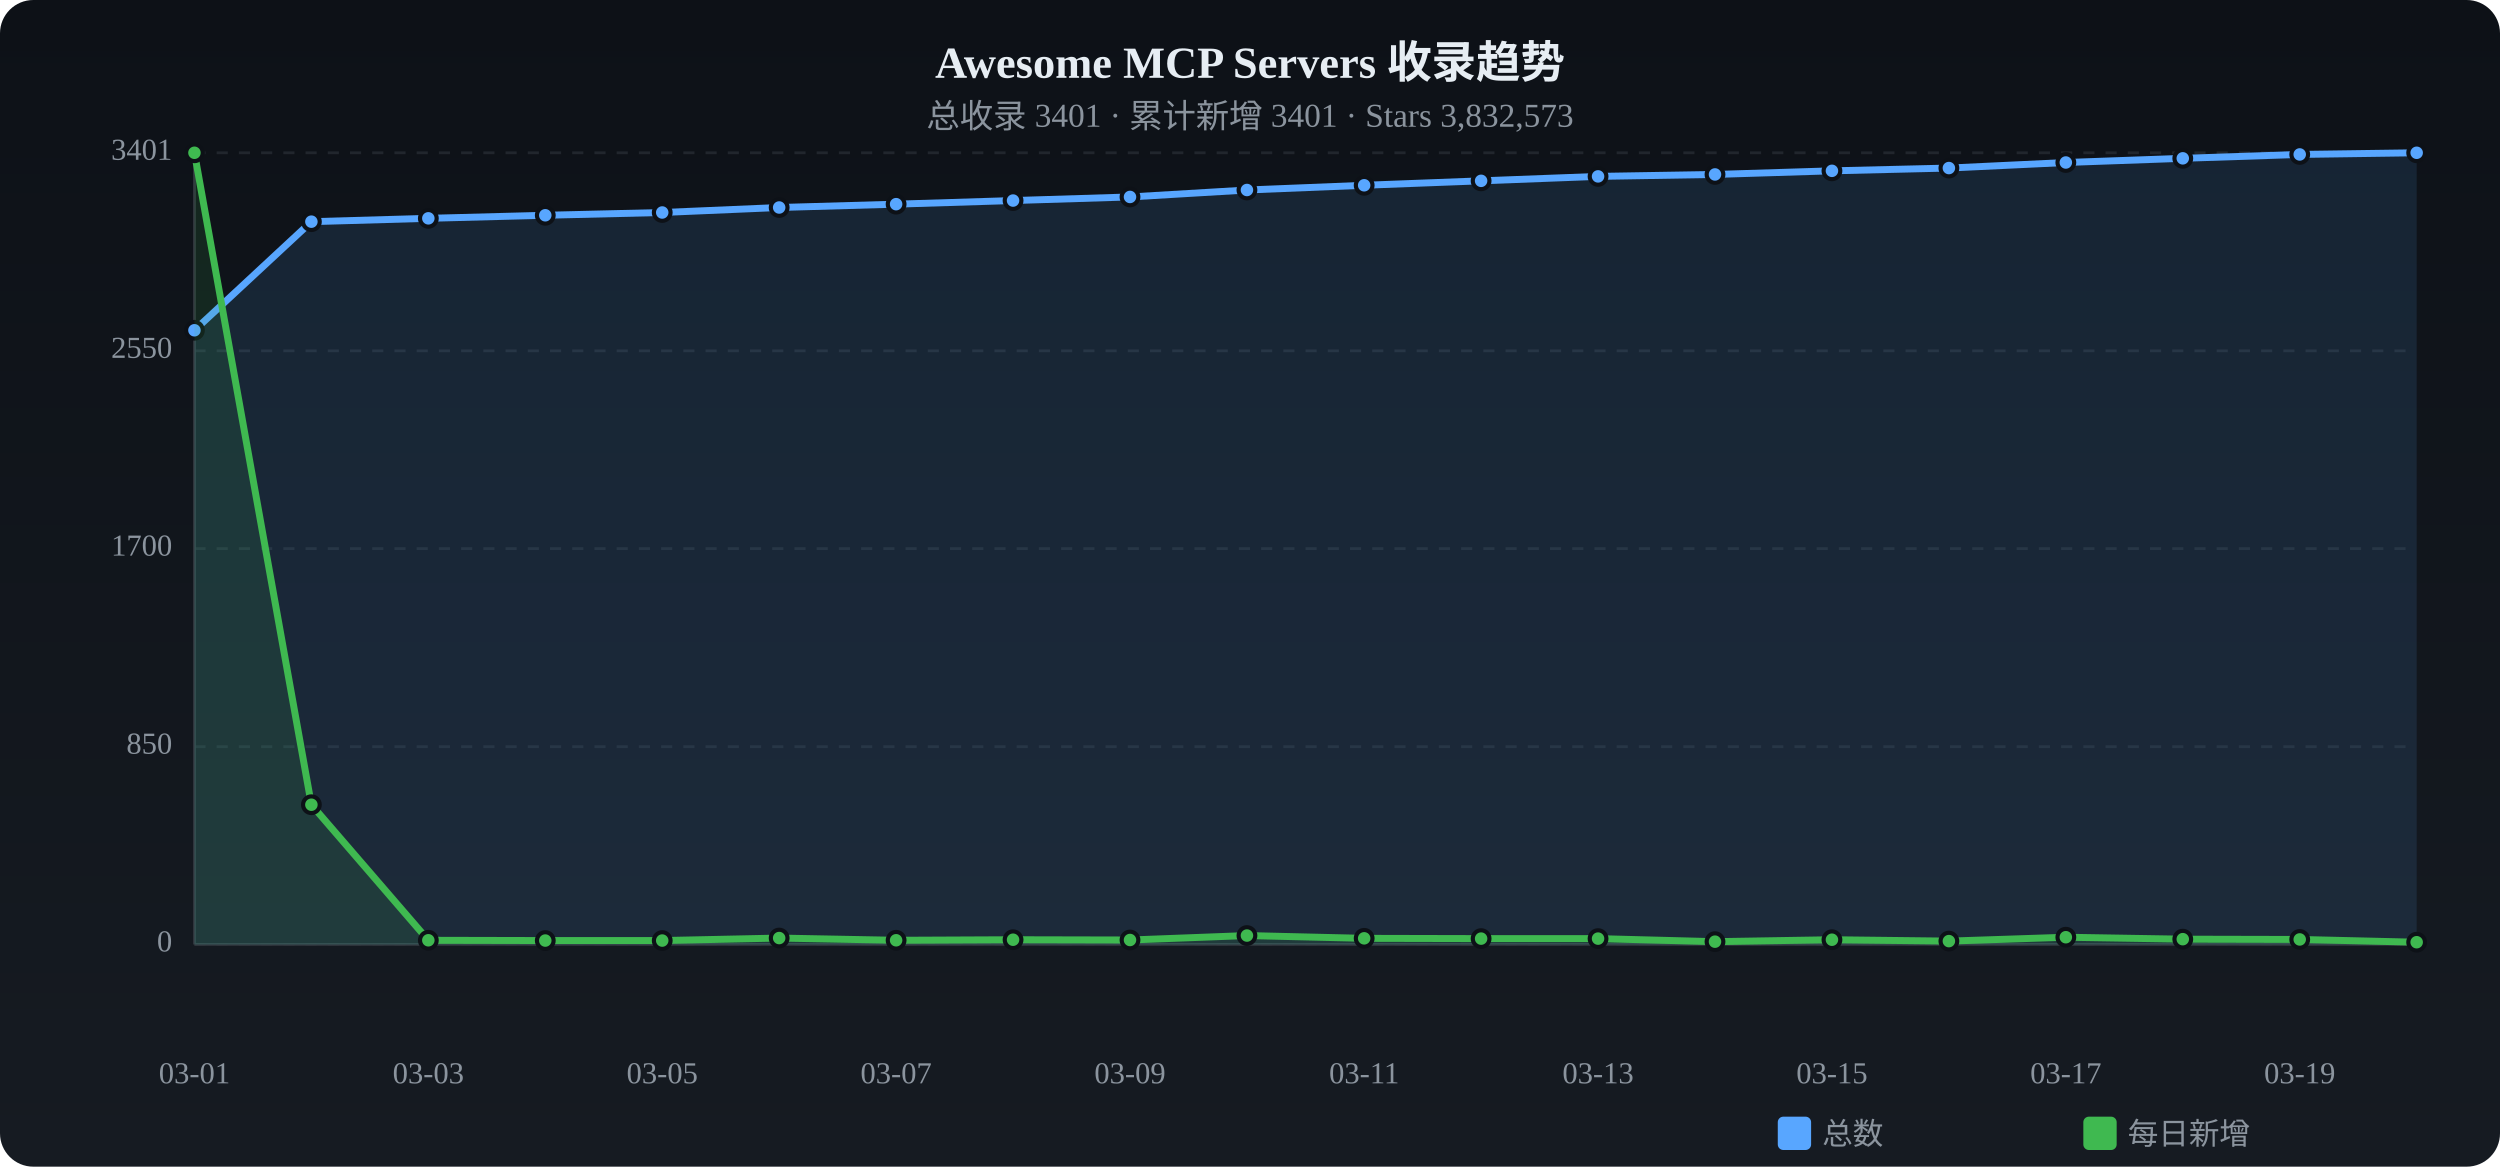
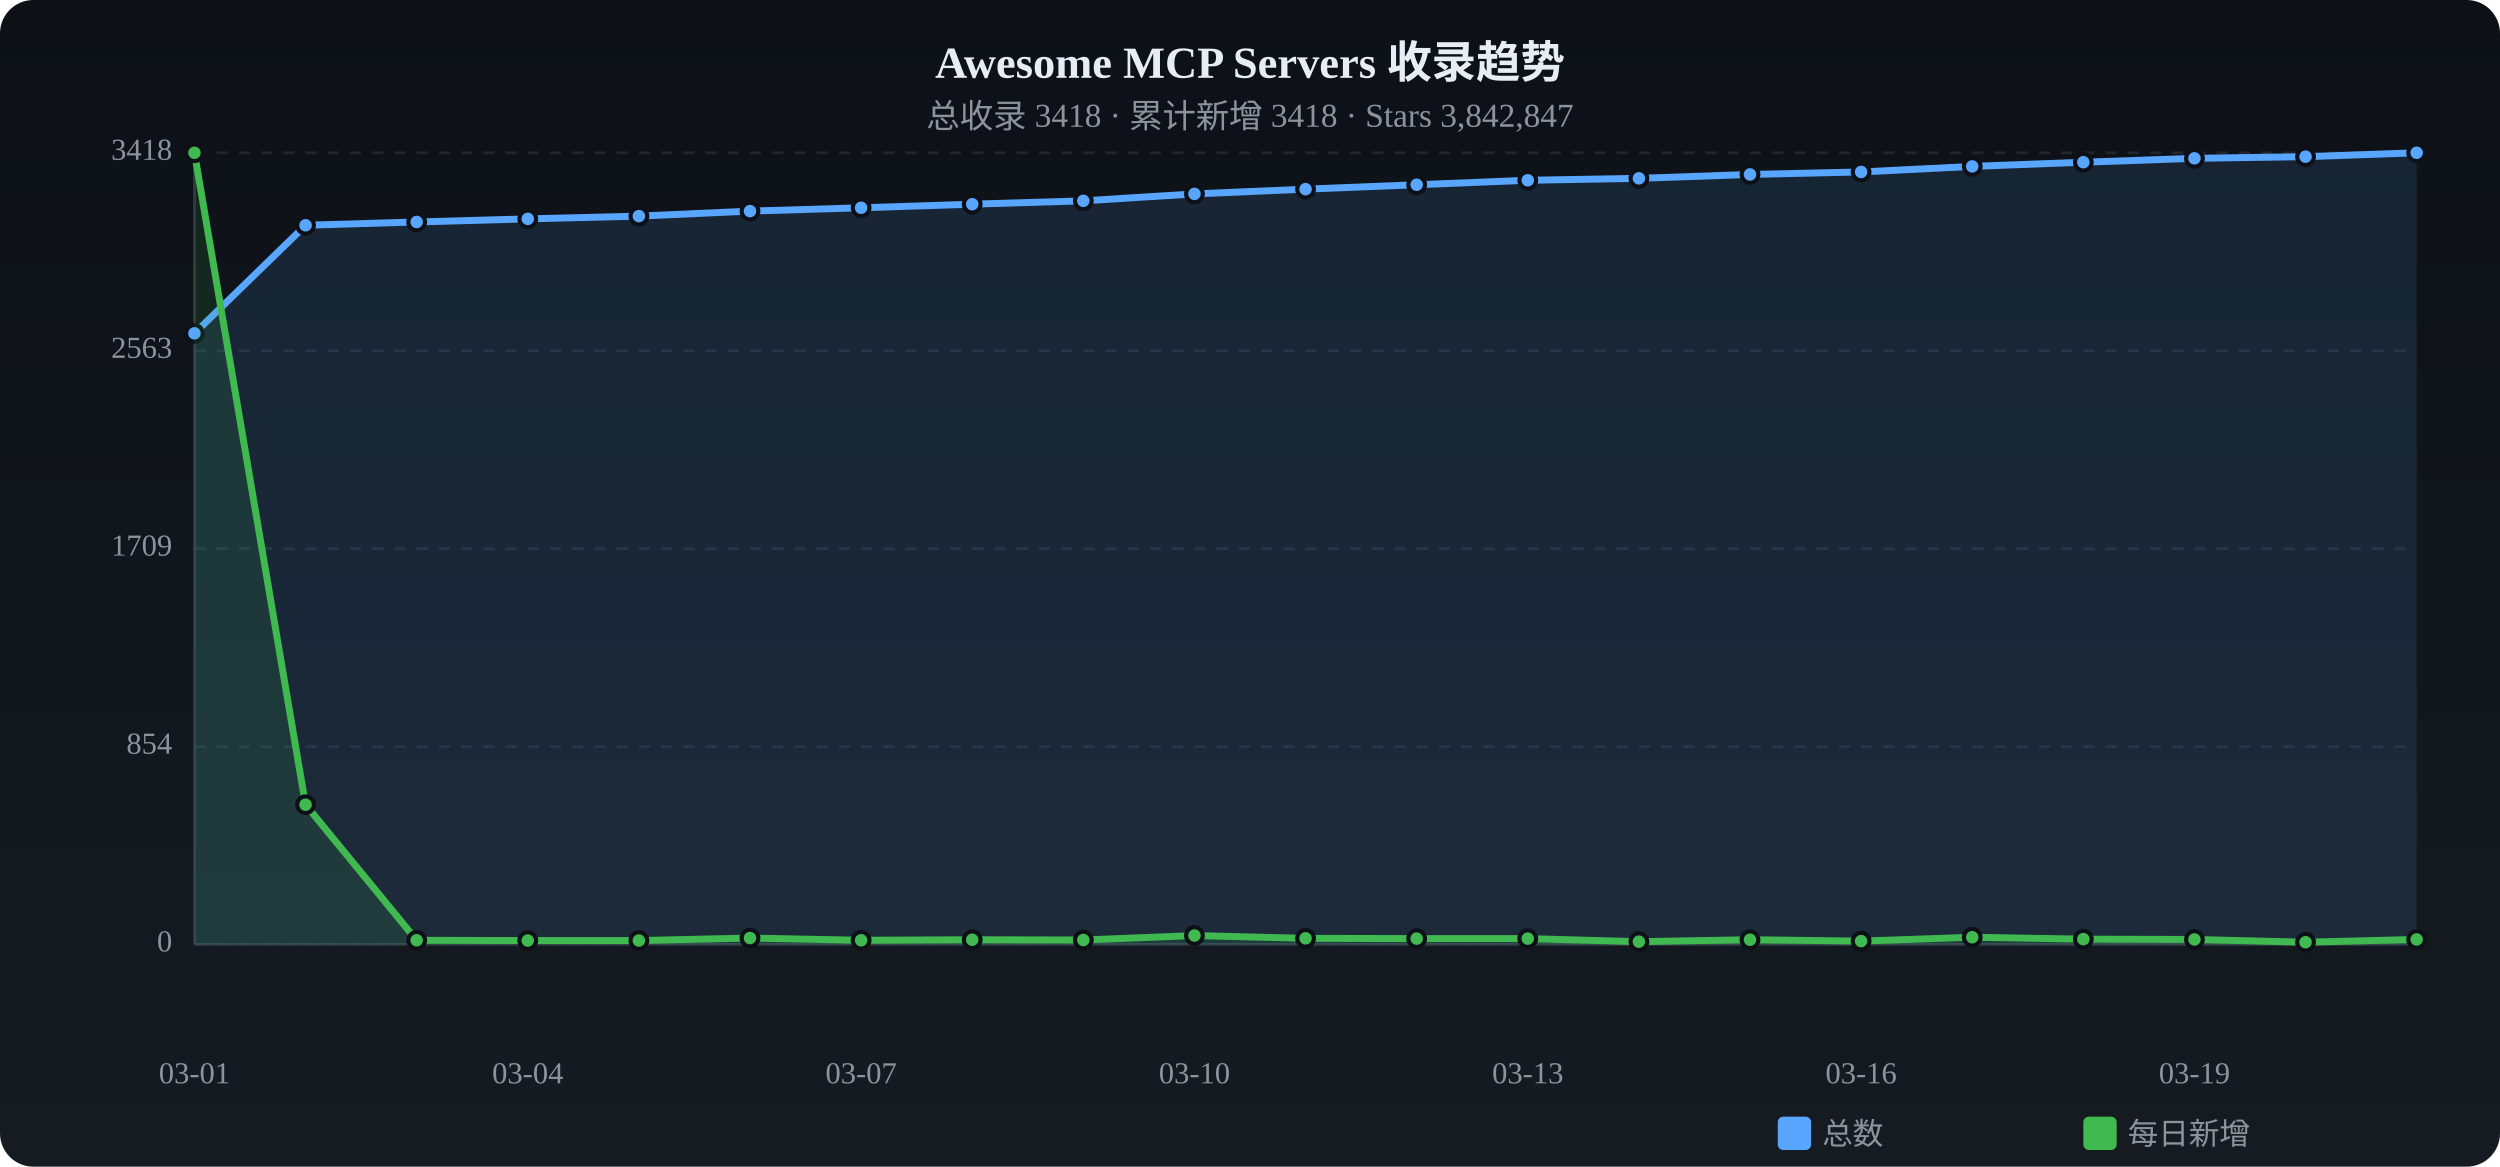
<svg xmlns="http://www.w3.org/2000/svg" viewBox="0 0 900 420" width="900" height="420">
  <defs>
    <linearGradient id="tbg" x1="0%" y1="0%" x2="0%" y2="100%">
      <stop offset="0%" stop-color="#0d1117" />
      <stop offset="100%" stop-color="#161b22" />
    </linearGradient>
  </defs>
  <rect width="900" height="420" rx="12" fill="url(#tbg)" />
  <text x="450.0" y="28" text-anchor="middle" fill="#e6edf3" font-size="16" font-weight="bold">Awesome MCP Servers 收录趋势</text>
-   <text x="450.0" y="46" text-anchor="middle" fill="#8b949e" font-size="12">总收录 3401 · 累计新增 3401 · Stars 3,832,573</text>
+   <text x="450.0" y="46" text-anchor="middle" fill="#8b949e" font-size="12">总收录 3418 · 累计新增 3418 · Stars 3,842,847</text>
  <text x="62" y="340.0" text-anchor="end" fill="#8b949e" font-size="11" dominant-baseline="middle">0</text>
  <line x1="70" y1="340.0" x2="870" y2="340.0" stroke="#21262d" stroke-dasharray="4 4" />
-   <text x="62" y="268.8" text-anchor="end" fill="#8b949e" font-size="11" dominant-baseline="middle">850</text>
+   <text x="62" y="268.8" text-anchor="end" fill="#8b949e" font-size="11" dominant-baseline="middle">854</text>
  <line x1="70" y1="268.8" x2="870" y2="268.8" stroke="#21262d" stroke-dasharray="4 4" />
-   <text x="62" y="197.5" text-anchor="end" fill="#8b949e" font-size="11" dominant-baseline="middle">1700</text>
+   <text x="62" y="197.5" text-anchor="end" fill="#8b949e" font-size="11" dominant-baseline="middle">1709</text>
  <line x1="70" y1="197.5" x2="870" y2="197.5" stroke="#21262d" stroke-dasharray="4 4" />
-   <text x="62" y="126.3" text-anchor="end" fill="#8b949e" font-size="11" dominant-baseline="middle">2550</text>
+   <text x="62" y="126.3" text-anchor="end" fill="#8b949e" font-size="11" dominant-baseline="middle">2563</text>
  <line x1="70" y1="126.3" x2="870" y2="126.3" stroke="#21262d" stroke-dasharray="4 4" />
-   <text x="62" y="55.0" text-anchor="end" fill="#8b949e" font-size="11" dominant-baseline="middle">3401</text>
+   <text x="62" y="55.0" text-anchor="end" fill="#8b949e" font-size="11" dominant-baseline="middle">3418</text>
  <line x1="70" y1="55.0" x2="870" y2="55.0" stroke="#21262d" stroke-dasharray="4 4" />
  <line x1="70" y1="55" x2="70" y2="340" stroke="#30363d" />
  <line x1="70" y1="340" x2="870" y2="340" stroke="#30363d" />
-   <path d="M70.0,118.9 L112.1,79.8 L154.2,78.6 L196.3,77.5 L238.4,76.5 L280.5,74.7 L322.6,73.5 L364.7,72.2 L406.8,70.9 L448.9,68.4 L491.1,66.7 L533.2,65.1 L575.3,63.5 L617.4,62.8 L659.5,61.5 L701.6,60.5 L743.7,58.5 L785.8,57.0 L827.9,55.6 L870.0,55.0 L870.0,340 L70.0,340 Z" fill="#58a6ff" opacity="0.12" />
-   <polyline points="70.0,118.9 112.1,79.8 154.2,78.6 196.3,77.5 238.4,76.5 280.5,74.7 322.6,73.5 364.7,72.2 406.8,70.9 448.9,68.4 491.1,66.7 533.2,65.1 575.3,63.5 617.4,62.8 659.5,61.5 701.6,60.5 743.7,58.5 785.8,57.0 827.9,55.6 870.0,55.0" fill="none" stroke="#58a6ff" stroke-width="2.5" stroke-linecap="round" stroke-linejoin="round" />
-   <circle cx="70.0" cy="118.9" r="3" fill="#58a6ff" stroke="#0d1117" stroke-width="1.5" />
-   <circle cx="112.1" cy="79.8" r="3" fill="#58a6ff" stroke="#0d1117" stroke-width="1.5" />
-   <circle cx="154.2" cy="78.6" r="3" fill="#58a6ff" stroke="#0d1117" stroke-width="1.5" />
-   <circle cx="196.3" cy="77.5" r="3" fill="#58a6ff" stroke="#0d1117" stroke-width="1.5" />
-   <circle cx="238.4" cy="76.5" r="3" fill="#58a6ff" stroke="#0d1117" stroke-width="1.5" />
-   <circle cx="280.5" cy="74.7" r="3" fill="#58a6ff" stroke="#0d1117" stroke-width="1.5" />
-   <circle cx="322.6" cy="73.5" r="3" fill="#58a6ff" stroke="#0d1117" stroke-width="1.5" />
-   <circle cx="364.7" cy="72.2" r="3" fill="#58a6ff" stroke="#0d1117" stroke-width="1.5" />
-   <circle cx="406.8" cy="70.9" r="3" fill="#58a6ff" stroke="#0d1117" stroke-width="1.5" />
-   <circle cx="448.9" cy="68.4" r="3" fill="#58a6ff" stroke="#0d1117" stroke-width="1.5" />
-   <circle cx="491.1" cy="66.7" r="3" fill="#58a6ff" stroke="#0d1117" stroke-width="1.5" />
-   <circle cx="533.2" cy="65.1" r="3" fill="#58a6ff" stroke="#0d1117" stroke-width="1.5" />
-   <circle cx="575.3" cy="63.5" r="3" fill="#58a6ff" stroke="#0d1117" stroke-width="1.5" />
-   <circle cx="617.4" cy="62.8" r="3" fill="#58a6ff" stroke="#0d1117" stroke-width="1.5" />
-   <circle cx="659.5" cy="61.5" r="3" fill="#58a6ff" stroke="#0d1117" stroke-width="1.5" />
-   <circle cx="701.6" cy="60.5" r="3" fill="#58a6ff" stroke="#0d1117" stroke-width="1.5" />
-   <circle cx="743.7" cy="58.5" r="3" fill="#58a6ff" stroke="#0d1117" stroke-width="1.5" />
-   <circle cx="785.8" cy="57.0" r="3" fill="#58a6ff" stroke="#0d1117" stroke-width="1.5" />
-   <circle cx="827.9" cy="55.6" r="3" fill="#58a6ff" stroke="#0d1117" stroke-width="1.5" />
+   <path d="M70.0,120.0 L110.0,81.1 L150.0,79.9 L190.0,78.8 L230.0,77.8 L270.0,76.0 L310.0,74.8 L350.0,73.5 L390.0,72.3 L430.0,69.8 L470.0,68.1 L510.0,66.5 L550.0,64.9 L590.0,64.2 L630.0,62.8 L670.0,61.9 L710.0,59.9 L750.0,58.4 L790.0,57.0 L830.0,56.4 L870.0,55.0 L870.0,340 L70.0,340 Z" fill="#58a6ff" opacity="0.12" />
+   <polyline points="70.0,120.0 110.0,81.1 150.0,79.9 190.0,78.8 230.0,77.8 270.0,76.0 310.0,74.8 350.0,73.5 390.0,72.3 430.0,69.8 470.0,68.1 510.0,66.5 550.0,64.9 590.0,64.2 630.0,62.8 670.0,61.9 710.0,59.9 750.0,58.4 790.0,57.0 830.0,56.4 870.0,55.0" fill="none" stroke="#58a6ff" stroke-width="2.5" stroke-linecap="round" stroke-linejoin="round" />
+   <circle cx="70.0" cy="120.0" r="3" fill="#58a6ff" stroke="#0d1117" stroke-width="1.5" />
+   <circle cx="110.0" cy="81.1" r="3" fill="#58a6ff" stroke="#0d1117" stroke-width="1.5" />
+   <circle cx="150.0" cy="79.9" r="3" fill="#58a6ff" stroke="#0d1117" stroke-width="1.5" />
+   <circle cx="190.0" cy="78.8" r="3" fill="#58a6ff" stroke="#0d1117" stroke-width="1.5" />
+   <circle cx="230.0" cy="77.8" r="3" fill="#58a6ff" stroke="#0d1117" stroke-width="1.5" />
+   <circle cx="270.0" cy="76.0" r="3" fill="#58a6ff" stroke="#0d1117" stroke-width="1.5" />
+   <circle cx="310.0" cy="74.8" r="3" fill="#58a6ff" stroke="#0d1117" stroke-width="1.5" />
+   <circle cx="350.0" cy="73.5" r="3" fill="#58a6ff" stroke="#0d1117" stroke-width="1.5" />
+   <circle cx="390.0" cy="72.3" r="3" fill="#58a6ff" stroke="#0d1117" stroke-width="1.5" />
+   <circle cx="430.0" cy="69.8" r="3" fill="#58a6ff" stroke="#0d1117" stroke-width="1.5" />
+   <circle cx="470.0" cy="68.1" r="3" fill="#58a6ff" stroke="#0d1117" stroke-width="1.5" />
+   <circle cx="510.0" cy="66.5" r="3" fill="#58a6ff" stroke="#0d1117" stroke-width="1.5" />
+   <circle cx="550.0" cy="64.9" r="3" fill="#58a6ff" stroke="#0d1117" stroke-width="1.5" />
+   <circle cx="590.0" cy="64.2" r="3" fill="#58a6ff" stroke="#0d1117" stroke-width="1.5" />
+   <circle cx="630.0" cy="62.8" r="3" fill="#58a6ff" stroke="#0d1117" stroke-width="1.5" />
+   <circle cx="670.0" cy="61.9" r="3" fill="#58a6ff" stroke="#0d1117" stroke-width="1.5" />
+   <circle cx="710.0" cy="59.9" r="3" fill="#58a6ff" stroke="#0d1117" stroke-width="1.5" />
+   <circle cx="750.0" cy="58.4" r="3" fill="#58a6ff" stroke="#0d1117" stroke-width="1.5" />
+   <circle cx="790.0" cy="57.0" r="3" fill="#58a6ff" stroke="#0d1117" stroke-width="1.5" />
+   <circle cx="830.0" cy="56.4" r="3" fill="#58a6ff" stroke="#0d1117" stroke-width="1.5" />
  <circle cx="870.0" cy="55.0" r="3" fill="#58a6ff" stroke="#0d1117" stroke-width="1.5" />
-   <path d="M70.0,55.0 L112.1,289.7 L154.2,338.5 L196.3,338.6 L238.4,338.6 L280.5,337.7 L322.6,338.5 L364.7,338.3 L406.8,338.4 L448.9,336.8 L491.1,337.8 L533.2,337.9 L575.3,337.9 L617.4,339.0 L659.5,338.3 L701.6,338.8 L743.7,337.4 L785.8,338.1 L827.9,338.2 L870.0,339.2 L870.0,340 L70.0,340 Z" fill="#3fb950" opacity="0.12" />
-   <polyline points="70.0,55.0 112.1,289.7 154.2,338.5 196.3,338.6 238.4,338.6 280.5,337.7 322.6,338.5 364.7,338.3 406.8,338.4 448.9,336.8 491.1,337.8 533.2,337.9 575.3,337.9 617.4,339.0 659.5,338.3 701.6,338.8 743.7,337.4 785.8,338.1 827.9,338.2 870.0,339.2" fill="none" stroke="#3fb950" stroke-width="2.5" stroke-linecap="round" stroke-linejoin="round" />
+   <path d="M70.0,55.0 L110.0,289.7 L150.0,338.5 L190.0,338.6 L230.0,338.6 L270.0,337.7 L310.0,338.5 L350.0,338.3 L390.0,338.4 L430.0,336.8 L470.0,337.8 L510.0,337.9 L550.0,337.9 L590.0,339.0 L630.0,338.3 L670.0,338.8 L710.0,337.4 L750.0,338.1 L790.0,338.2 L830.0,339.2 L870.0,338.2 L870.0,340 L70.0,340 Z" fill="#3fb950" opacity="0.12" />
+   <polyline points="70.0,55.0 110.0,289.7 150.0,338.5 190.0,338.6 230.0,338.6 270.0,337.7 310.0,338.5 350.0,338.3 390.0,338.4 430.0,336.8 470.0,337.8 510.0,337.9 550.0,337.9 590.0,339.0 630.0,338.3 670.0,338.8 710.0,337.4 750.0,338.1 790.0,338.2 830.0,339.2 870.0,338.2" fill="none" stroke="#3fb950" stroke-width="2.5" stroke-linecap="round" stroke-linejoin="round" />
  <circle cx="70.0" cy="55.0" r="3" fill="#3fb950" stroke="#0d1117" stroke-width="1.5" />
-   <circle cx="112.1" cy="289.7" r="3" fill="#3fb950" stroke="#0d1117" stroke-width="1.5" />
-   <circle cx="154.2" cy="338.5" r="3" fill="#3fb950" stroke="#0d1117" stroke-width="1.5" />
-   <circle cx="196.3" cy="338.6" r="3" fill="#3fb950" stroke="#0d1117" stroke-width="1.5" />
-   <circle cx="238.4" cy="338.6" r="3" fill="#3fb950" stroke="#0d1117" stroke-width="1.5" />
-   <circle cx="280.5" cy="337.7" r="3" fill="#3fb950" stroke="#0d1117" stroke-width="1.5" />
-   <circle cx="322.6" cy="338.5" r="3" fill="#3fb950" stroke="#0d1117" stroke-width="1.5" />
-   <circle cx="364.7" cy="338.3" r="3" fill="#3fb950" stroke="#0d1117" stroke-width="1.5" />
-   <circle cx="406.8" cy="338.4" r="3" fill="#3fb950" stroke="#0d1117" stroke-width="1.5" />
-   <circle cx="448.9" cy="336.8" r="3" fill="#3fb950" stroke="#0d1117" stroke-width="1.5" />
-   <circle cx="491.1" cy="337.8" r="3" fill="#3fb950" stroke="#0d1117" stroke-width="1.5" />
-   <circle cx="533.2" cy="337.9" r="3" fill="#3fb950" stroke="#0d1117" stroke-width="1.5" />
-   <circle cx="575.3" cy="337.9" r="3" fill="#3fb950" stroke="#0d1117" stroke-width="1.5" />
-   <circle cx="617.4" cy="339.0" r="3" fill="#3fb950" stroke="#0d1117" stroke-width="1.5" />
-   <circle cx="659.5" cy="338.3" r="3" fill="#3fb950" stroke="#0d1117" stroke-width="1.5" />
-   <circle cx="701.6" cy="338.8" r="3" fill="#3fb950" stroke="#0d1117" stroke-width="1.5" />
-   <circle cx="743.7" cy="337.4" r="3" fill="#3fb950" stroke="#0d1117" stroke-width="1.5" />
-   <circle cx="785.8" cy="338.1" r="3" fill="#3fb950" stroke="#0d1117" stroke-width="1.5" />
-   <circle cx="827.9" cy="338.2" r="3" fill="#3fb950" stroke="#0d1117" stroke-width="1.5" />
-   <circle cx="870.0" cy="339.2" r="3" fill="#3fb950" stroke="#0d1117" stroke-width="1.5" />
+   <circle cx="110.0" cy="289.7" r="3" fill="#3fb950" stroke="#0d1117" stroke-width="1.5" />
+   <circle cx="150.0" cy="338.5" r="3" fill="#3fb950" stroke="#0d1117" stroke-width="1.5" />
+   <circle cx="190.0" cy="338.6" r="3" fill="#3fb950" stroke="#0d1117" stroke-width="1.5" />
+   <circle cx="230.0" cy="338.6" r="3" fill="#3fb950" stroke="#0d1117" stroke-width="1.5" />
+   <circle cx="270.0" cy="337.7" r="3" fill="#3fb950" stroke="#0d1117" stroke-width="1.5" />
+   <circle cx="310.0" cy="338.5" r="3" fill="#3fb950" stroke="#0d1117" stroke-width="1.5" />
+   <circle cx="350.0" cy="338.3" r="3" fill="#3fb950" stroke="#0d1117" stroke-width="1.5" />
+   <circle cx="390.0" cy="338.4" r="3" fill="#3fb950" stroke="#0d1117" stroke-width="1.5" />
+   <circle cx="430.0" cy="336.8" r="3" fill="#3fb950" stroke="#0d1117" stroke-width="1.5" />
+   <circle cx="470.0" cy="337.8" r="3" fill="#3fb950" stroke="#0d1117" stroke-width="1.5" />
+   <circle cx="510.0" cy="337.9" r="3" fill="#3fb950" stroke="#0d1117" stroke-width="1.5" />
+   <circle cx="550.0" cy="337.9" r="3" fill="#3fb950" stroke="#0d1117" stroke-width="1.5" />
+   <circle cx="590.0" cy="339.0" r="3" fill="#3fb950" stroke="#0d1117" stroke-width="1.5" />
+   <circle cx="630.0" cy="338.3" r="3" fill="#3fb950" stroke="#0d1117" stroke-width="1.5" />
+   <circle cx="670.0" cy="338.8" r="3" fill="#3fb950" stroke="#0d1117" stroke-width="1.5" />
+   <circle cx="710.0" cy="337.4" r="3" fill="#3fb950" stroke="#0d1117" stroke-width="1.5" />
+   <circle cx="750.0" cy="338.1" r="3" fill="#3fb950" stroke="#0d1117" stroke-width="1.5" />
+   <circle cx="790.0" cy="338.2" r="3" fill="#3fb950" stroke="#0d1117" stroke-width="1.5" />
+   <circle cx="830.0" cy="339.2" r="3" fill="#3fb950" stroke="#0d1117" stroke-width="1.5" />
+   <circle cx="870.0" cy="338.2" r="3" fill="#3fb950" stroke="#0d1117" stroke-width="1.5" />
  <text x="70.0" y="390" text-anchor="middle" fill="#8b949e" font-size="11">03-01</text>
-   <text x="154.2" y="390" text-anchor="middle" fill="#8b949e" font-size="11">03-03</text>
-   <text x="238.4" y="390" text-anchor="middle" fill="#8b949e" font-size="11">03-05</text>
-   <text x="322.6" y="390" text-anchor="middle" fill="#8b949e" font-size="11">03-07</text>
-   <text x="406.8" y="390" text-anchor="middle" fill="#8b949e" font-size="11">03-09</text>
-   <text x="491.1" y="390" text-anchor="middle" fill="#8b949e" font-size="11">03-11</text>
-   <text x="575.3" y="390" text-anchor="middle" fill="#8b949e" font-size="11">03-13</text>
-   <text x="659.5" y="390" text-anchor="middle" fill="#8b949e" font-size="11">03-15</text>
-   <text x="743.7" y="390" text-anchor="middle" fill="#8b949e" font-size="11">03-17</text>
-   <text x="827.9" y="390" text-anchor="middle" fill="#8b949e" font-size="11">03-19</text>
+   <text x="190.0" y="390" text-anchor="middle" fill="#8b949e" font-size="11">03-04</text>
+   <text x="310.0" y="390" text-anchor="middle" fill="#8b949e" font-size="11">03-07</text>
+   <text x="430.0" y="390" text-anchor="middle" fill="#8b949e" font-size="11">03-10</text>
+   <text x="550.0" y="390" text-anchor="middle" fill="#8b949e" font-size="11">03-13</text>
+   <text x="670.0" y="390" text-anchor="middle" fill="#8b949e" font-size="11">03-16</text>
+   <text x="790.0" y="390" text-anchor="middle" fill="#8b949e" font-size="11">03-19</text>
  <rect x="640" y="402" width="12" height="12" rx="2" fill="#58a6ff" />
  <text x="656" y="412" fill="#8b949e" font-size="11">总数</text>
  <rect x="750" y="402" width="12" height="12" rx="2" fill="#3fb950" />
  <text x="766" y="412" fill="#8b949e" font-size="11">每日新增</text>
</svg>
